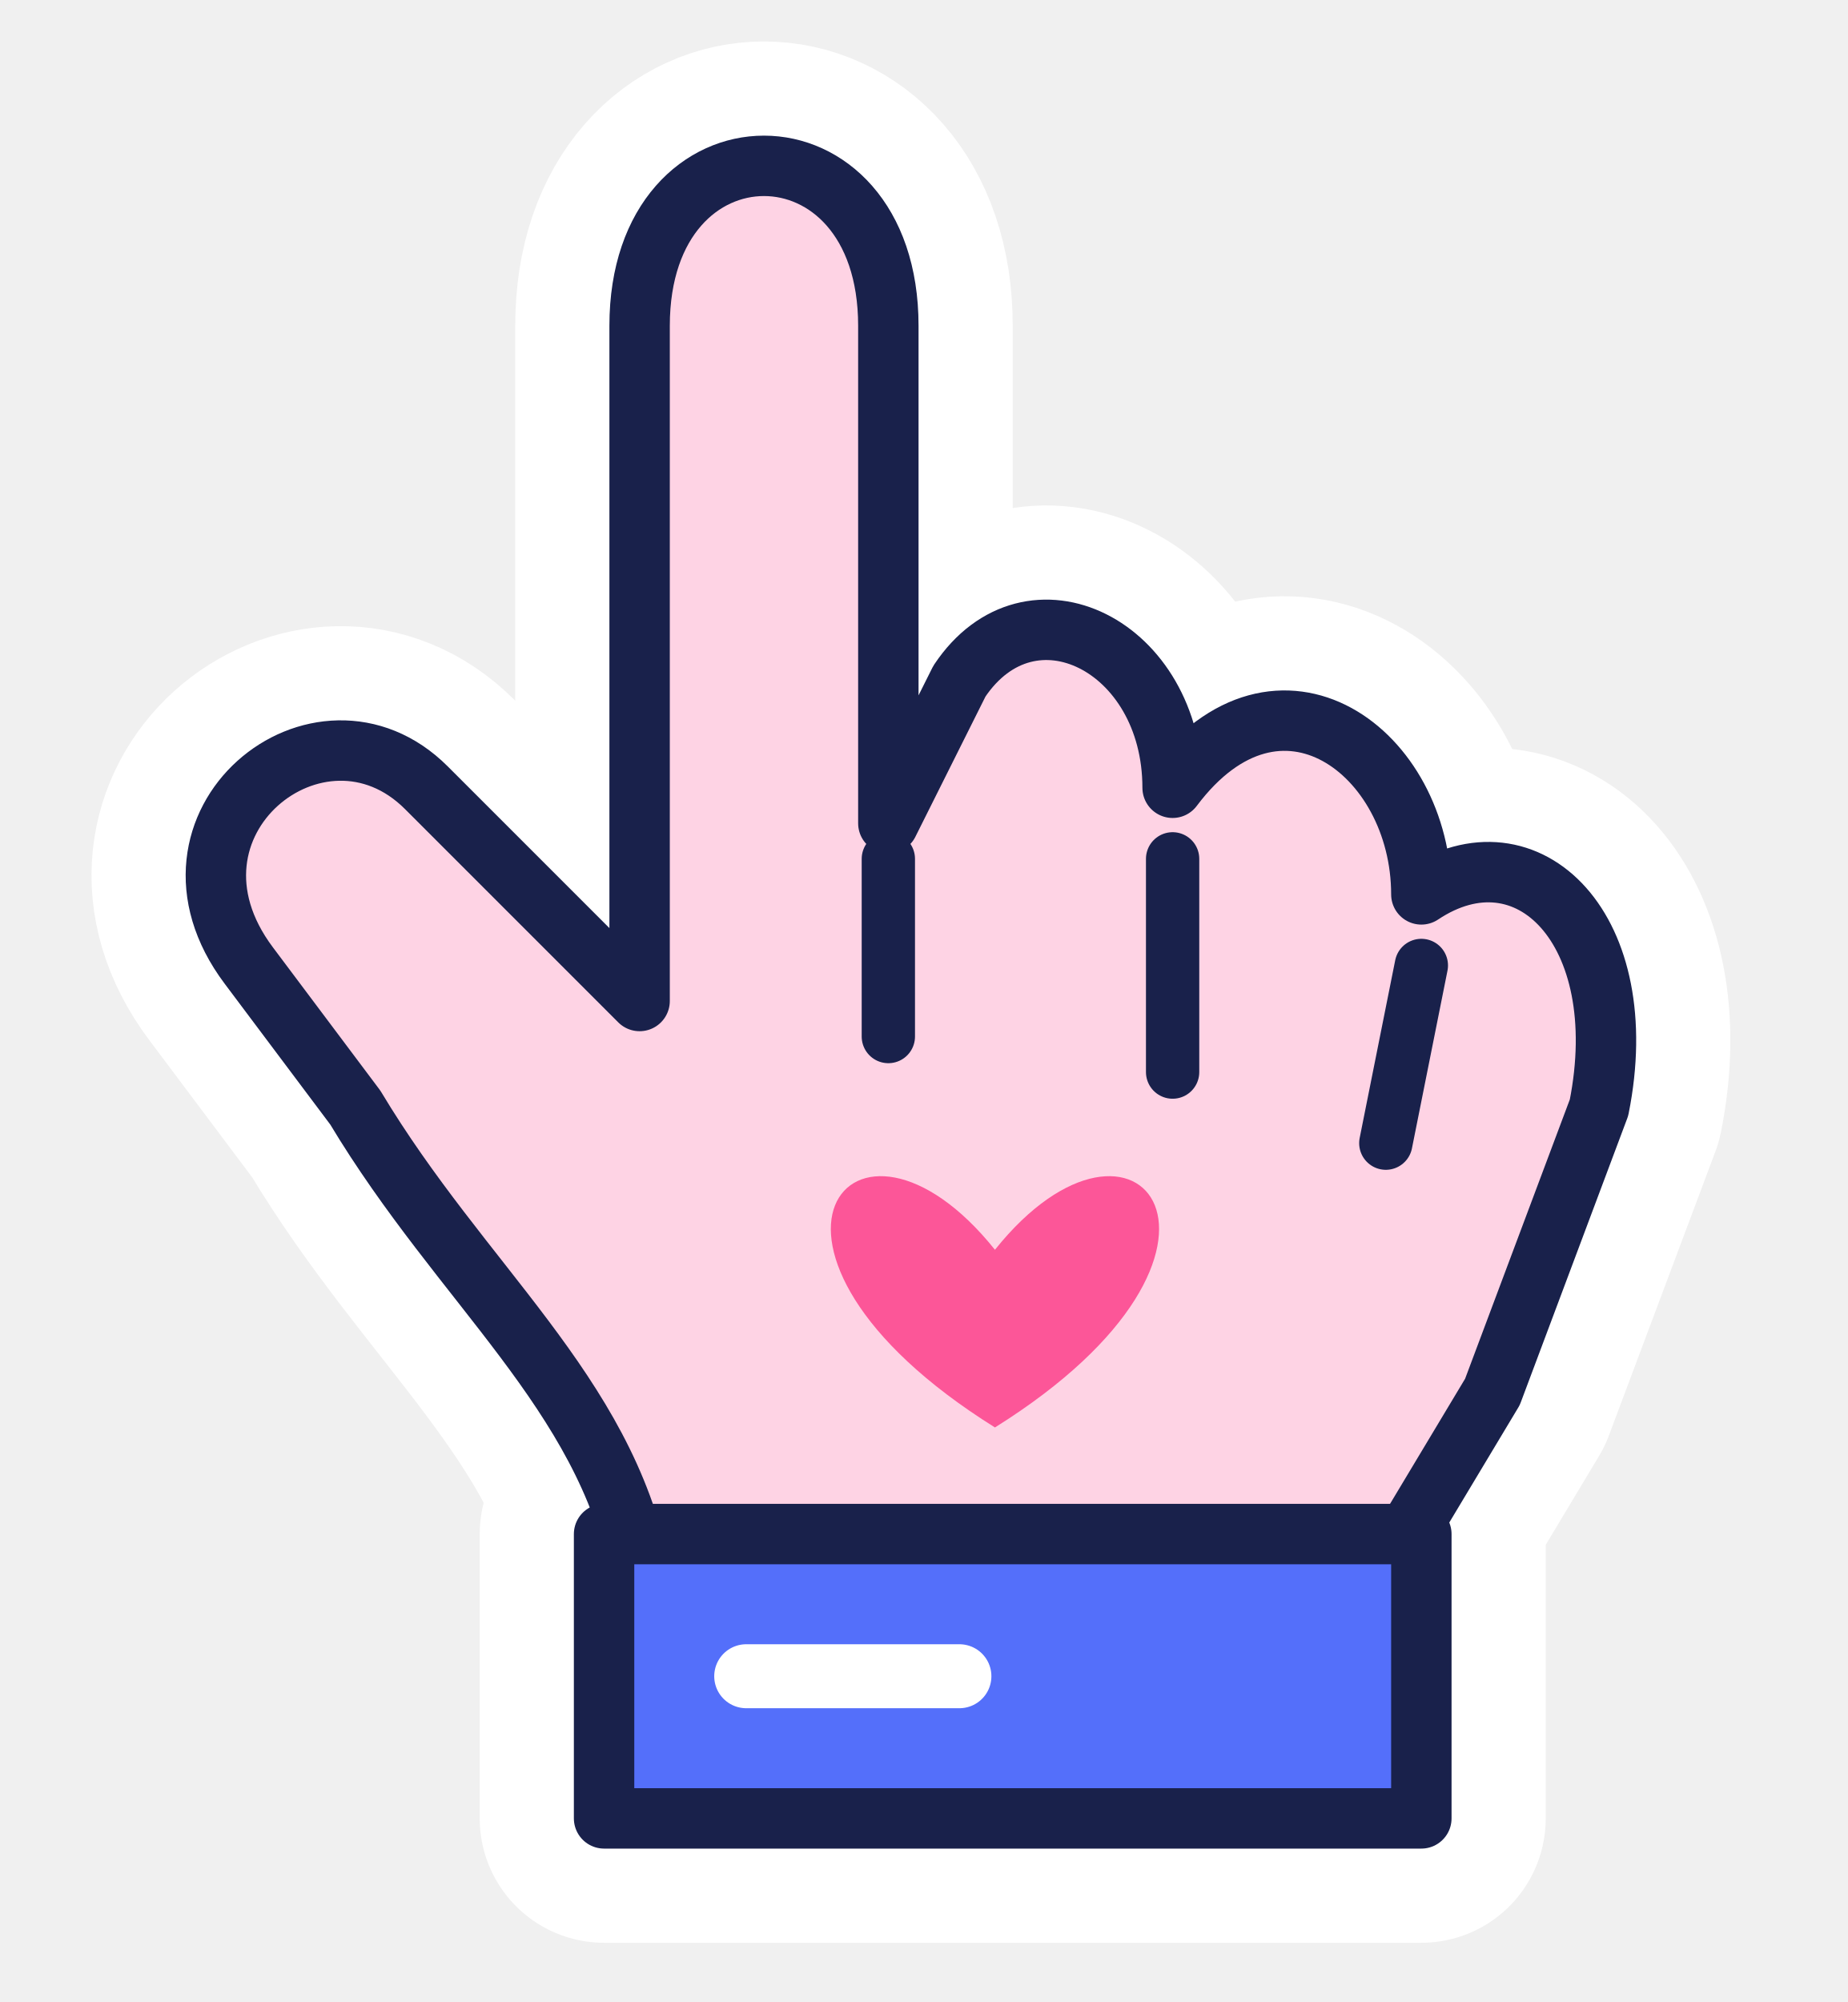
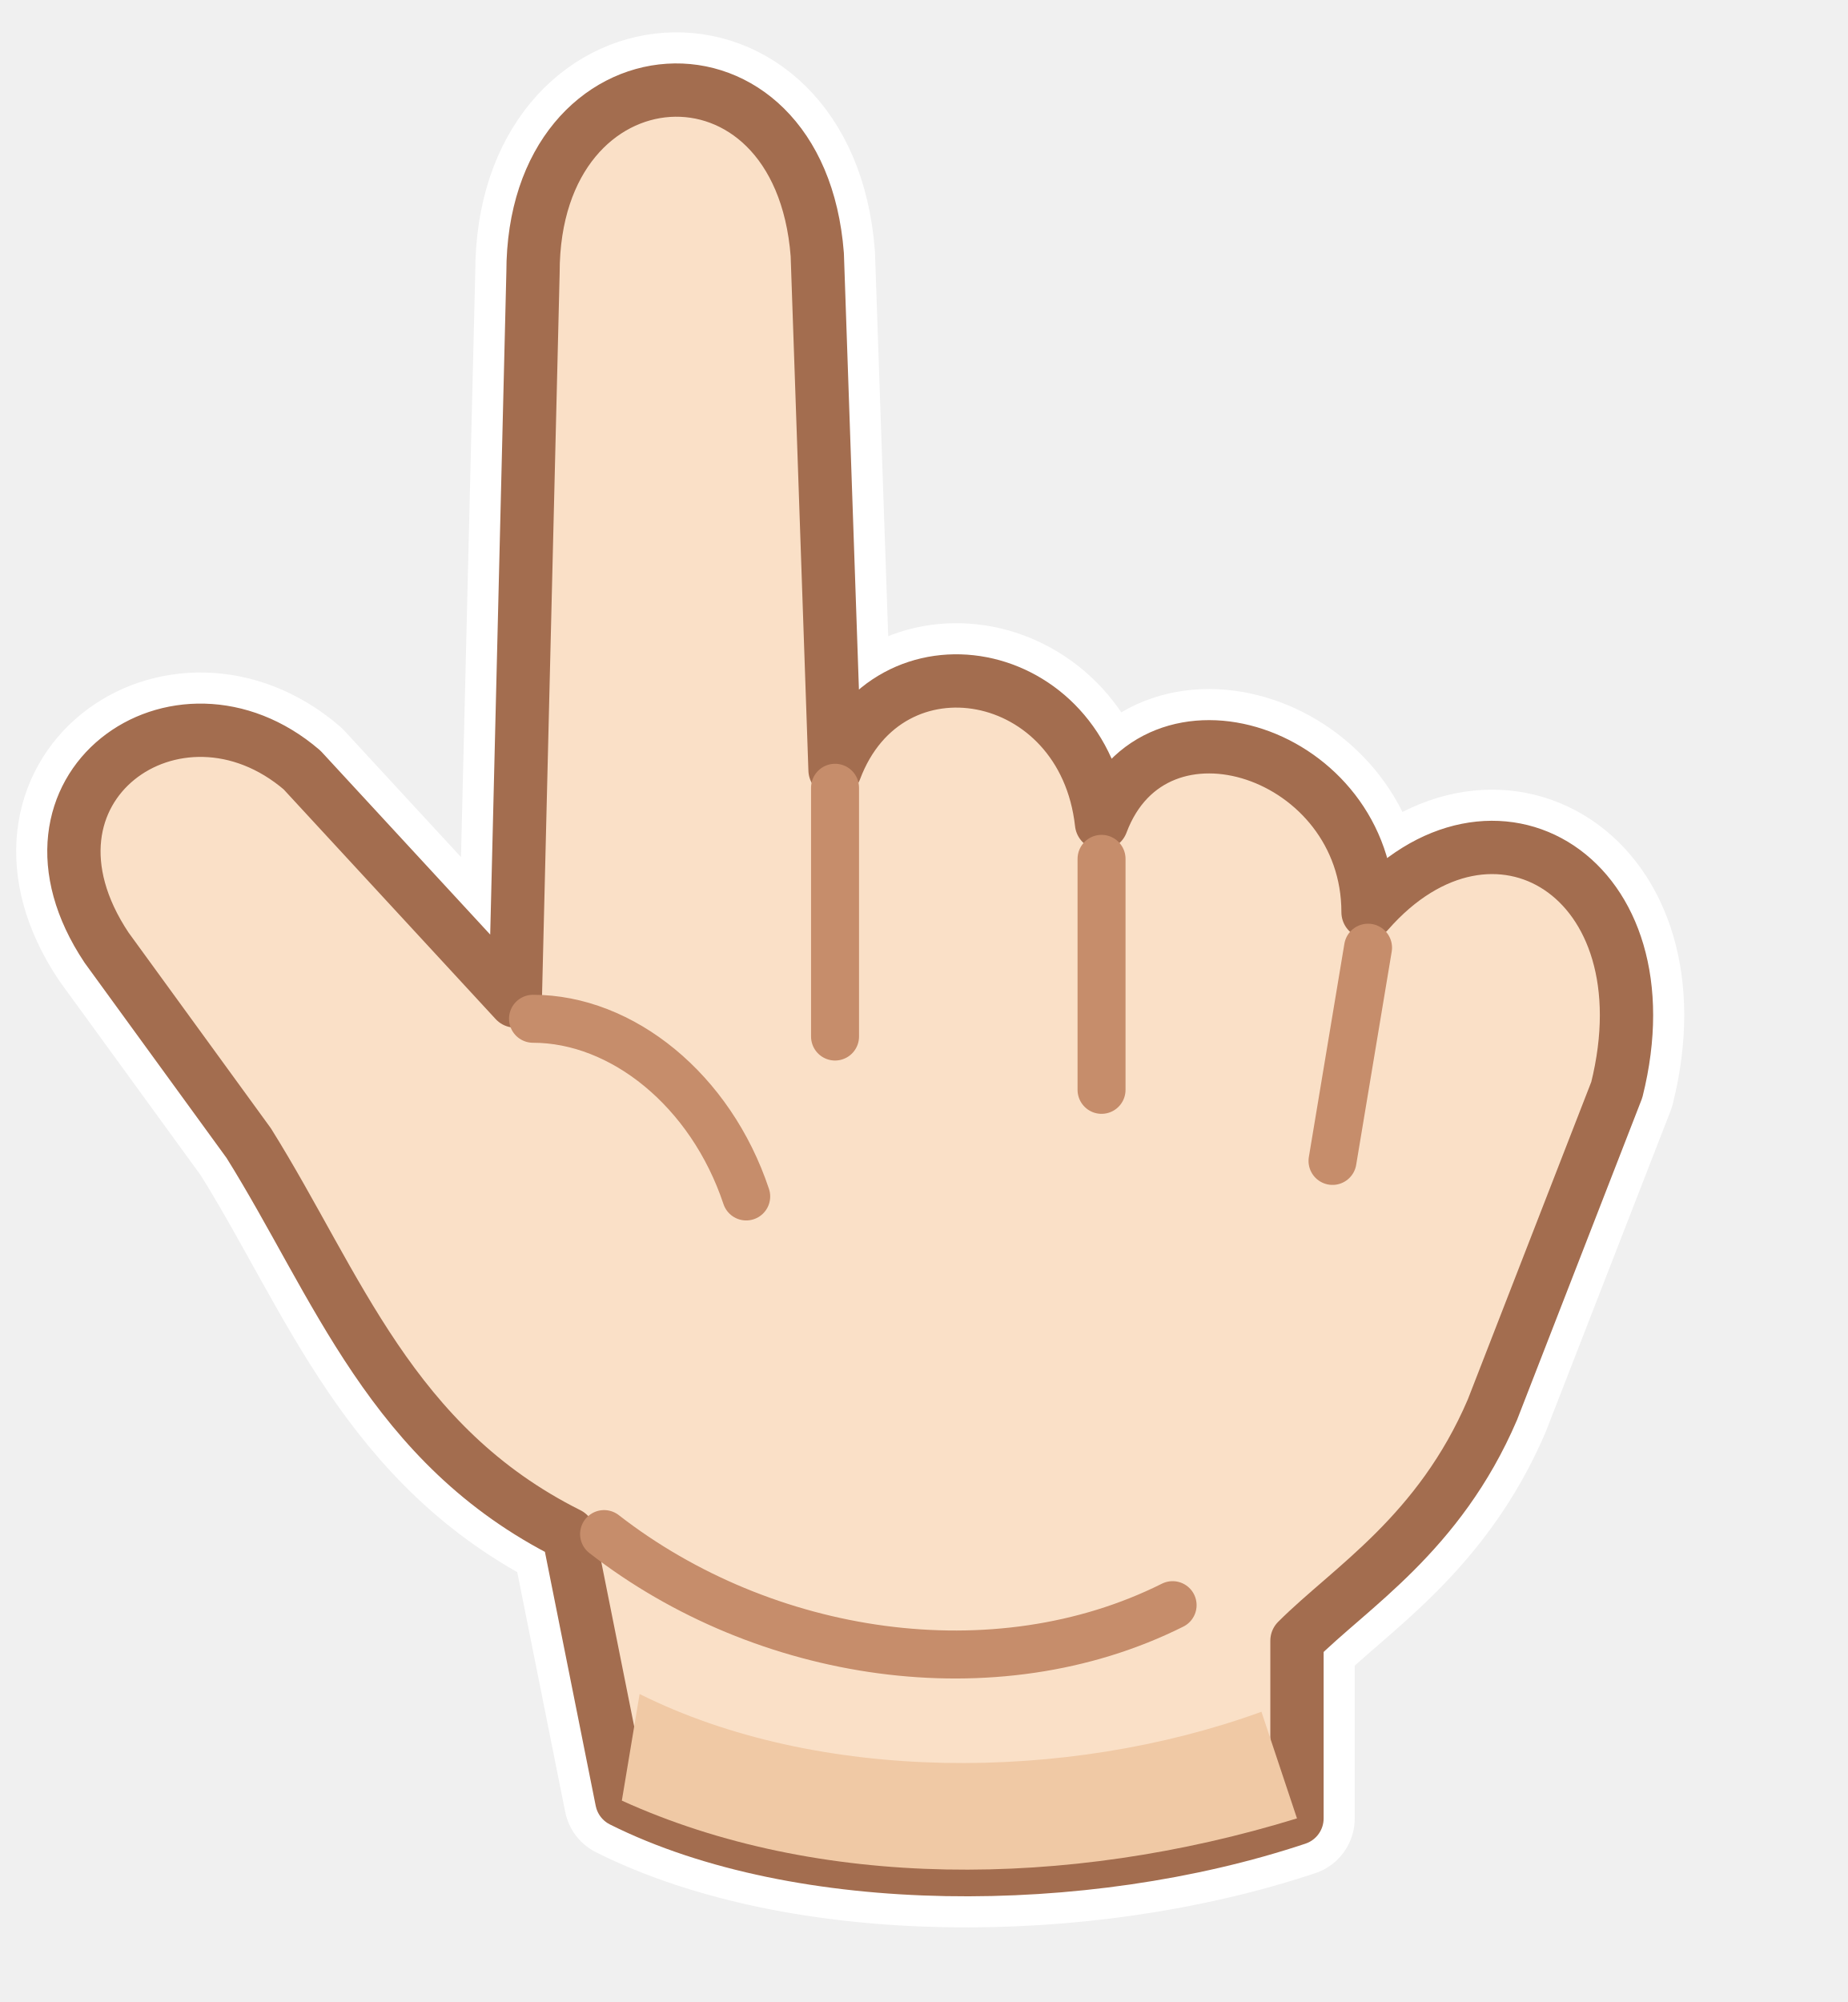
- <svg xmlns="http://www.w3.org/2000/svg" width="48" height="52" viewBox="0 0 52 56">
-   <g stroke="#FFFFFF" stroke-width="7" stroke-linejoin="round" stroke-linecap="round" fill="#FFFFFF">
-     <path d="M18 44C17 39 13 36 10 31L7 27C4 23 9 19 12 22L18 28V9C18 3 25 3 25 9V23L27 19C29 16 33 18 33 22C36 18 40 21 40 25C43 23 46 26 45 31L42 39L39 44Z" />
-     <path d="M17 43H40V51H17Z" />
-   </g>
-   <path d="M18 44C17 39 13 36 10 31L7 27C4 23 9 19 12 22L18 28V9C18 3 25 3 25 9V23L27 19C29 16 33 18 33 22C36 18 40 21 40 25C43 23 46 26 45 31L42 39L39 44Z" fill="#FED3E4" stroke="#19214B" stroke-width="1.7" stroke-linejoin="round" />
-   <path d="M25 24V29M33 24V30M40 27L39 32" fill="none" stroke="#19214B" stroke-width="1.5" stroke-linecap="round" />
-   <path d="M17 43H40V51H17Z" fill="#546FFA" stroke="#19214B" stroke-width="1.7" stroke-linejoin="round" />
-   <path d="M21 47H27" stroke="#FFFFFF" stroke-width="1.8" stroke-linecap="round" />
-   <path d="M28 35C24 30 20 35 28 40C36 35 32 30 28 35Z" fill="#FC5698" />
+ <svg xmlns="http://www.w3.org/2000/svg" width="48" height="52" viewBox="0 0 104 112">
+   <path d="M35 101L32 86C22 81 19 72 14 64L6 53C0 44 10 37 17 43L29 56L30 15C30 2 45 1 46 14L47 43C50 35 61 37 62 46C65 38 77 42 77 51C84 43 94 49 91 61L84 79C81 86 76 89 73 92L73 102C61 106 45 106 35 101Z" fill="#FAE0C7" stroke="#FFFFFF" stroke-width="6.5" stroke-linejoin="round" />
+   <path d="M35 101L32 86C22 81 19 72 14 64L6 53C0 44 10 37 17 43L29 56L30 15C30 2 45 1 46 14L47 43C50 35 61 37 62 46C65 38 77 42 77 51C84 43 94 49 91 61L84 79C81 86 76 89 73 92L73 102C61 106 45 106 35 101Z" fill="#FAE0C7" stroke="#A36D4F" stroke-width="3" stroke-linejoin="round" stroke-linecap="round" />
+   <path d="M36 95C46 100 60 100 71 96L73 102C60 106 46 106 35 101Z" fill="#F0C9A5" />
+   <path d="M47 44L47 58M62 48L62 61M77 53L75 65M30 57C35 57 40 61 42 67M34 86C43 93 56 95 66 90" fill="none" stroke="#C68D6B" stroke-width="2.7" stroke-linejoin="round" stroke-linecap="round" />
</svg>
